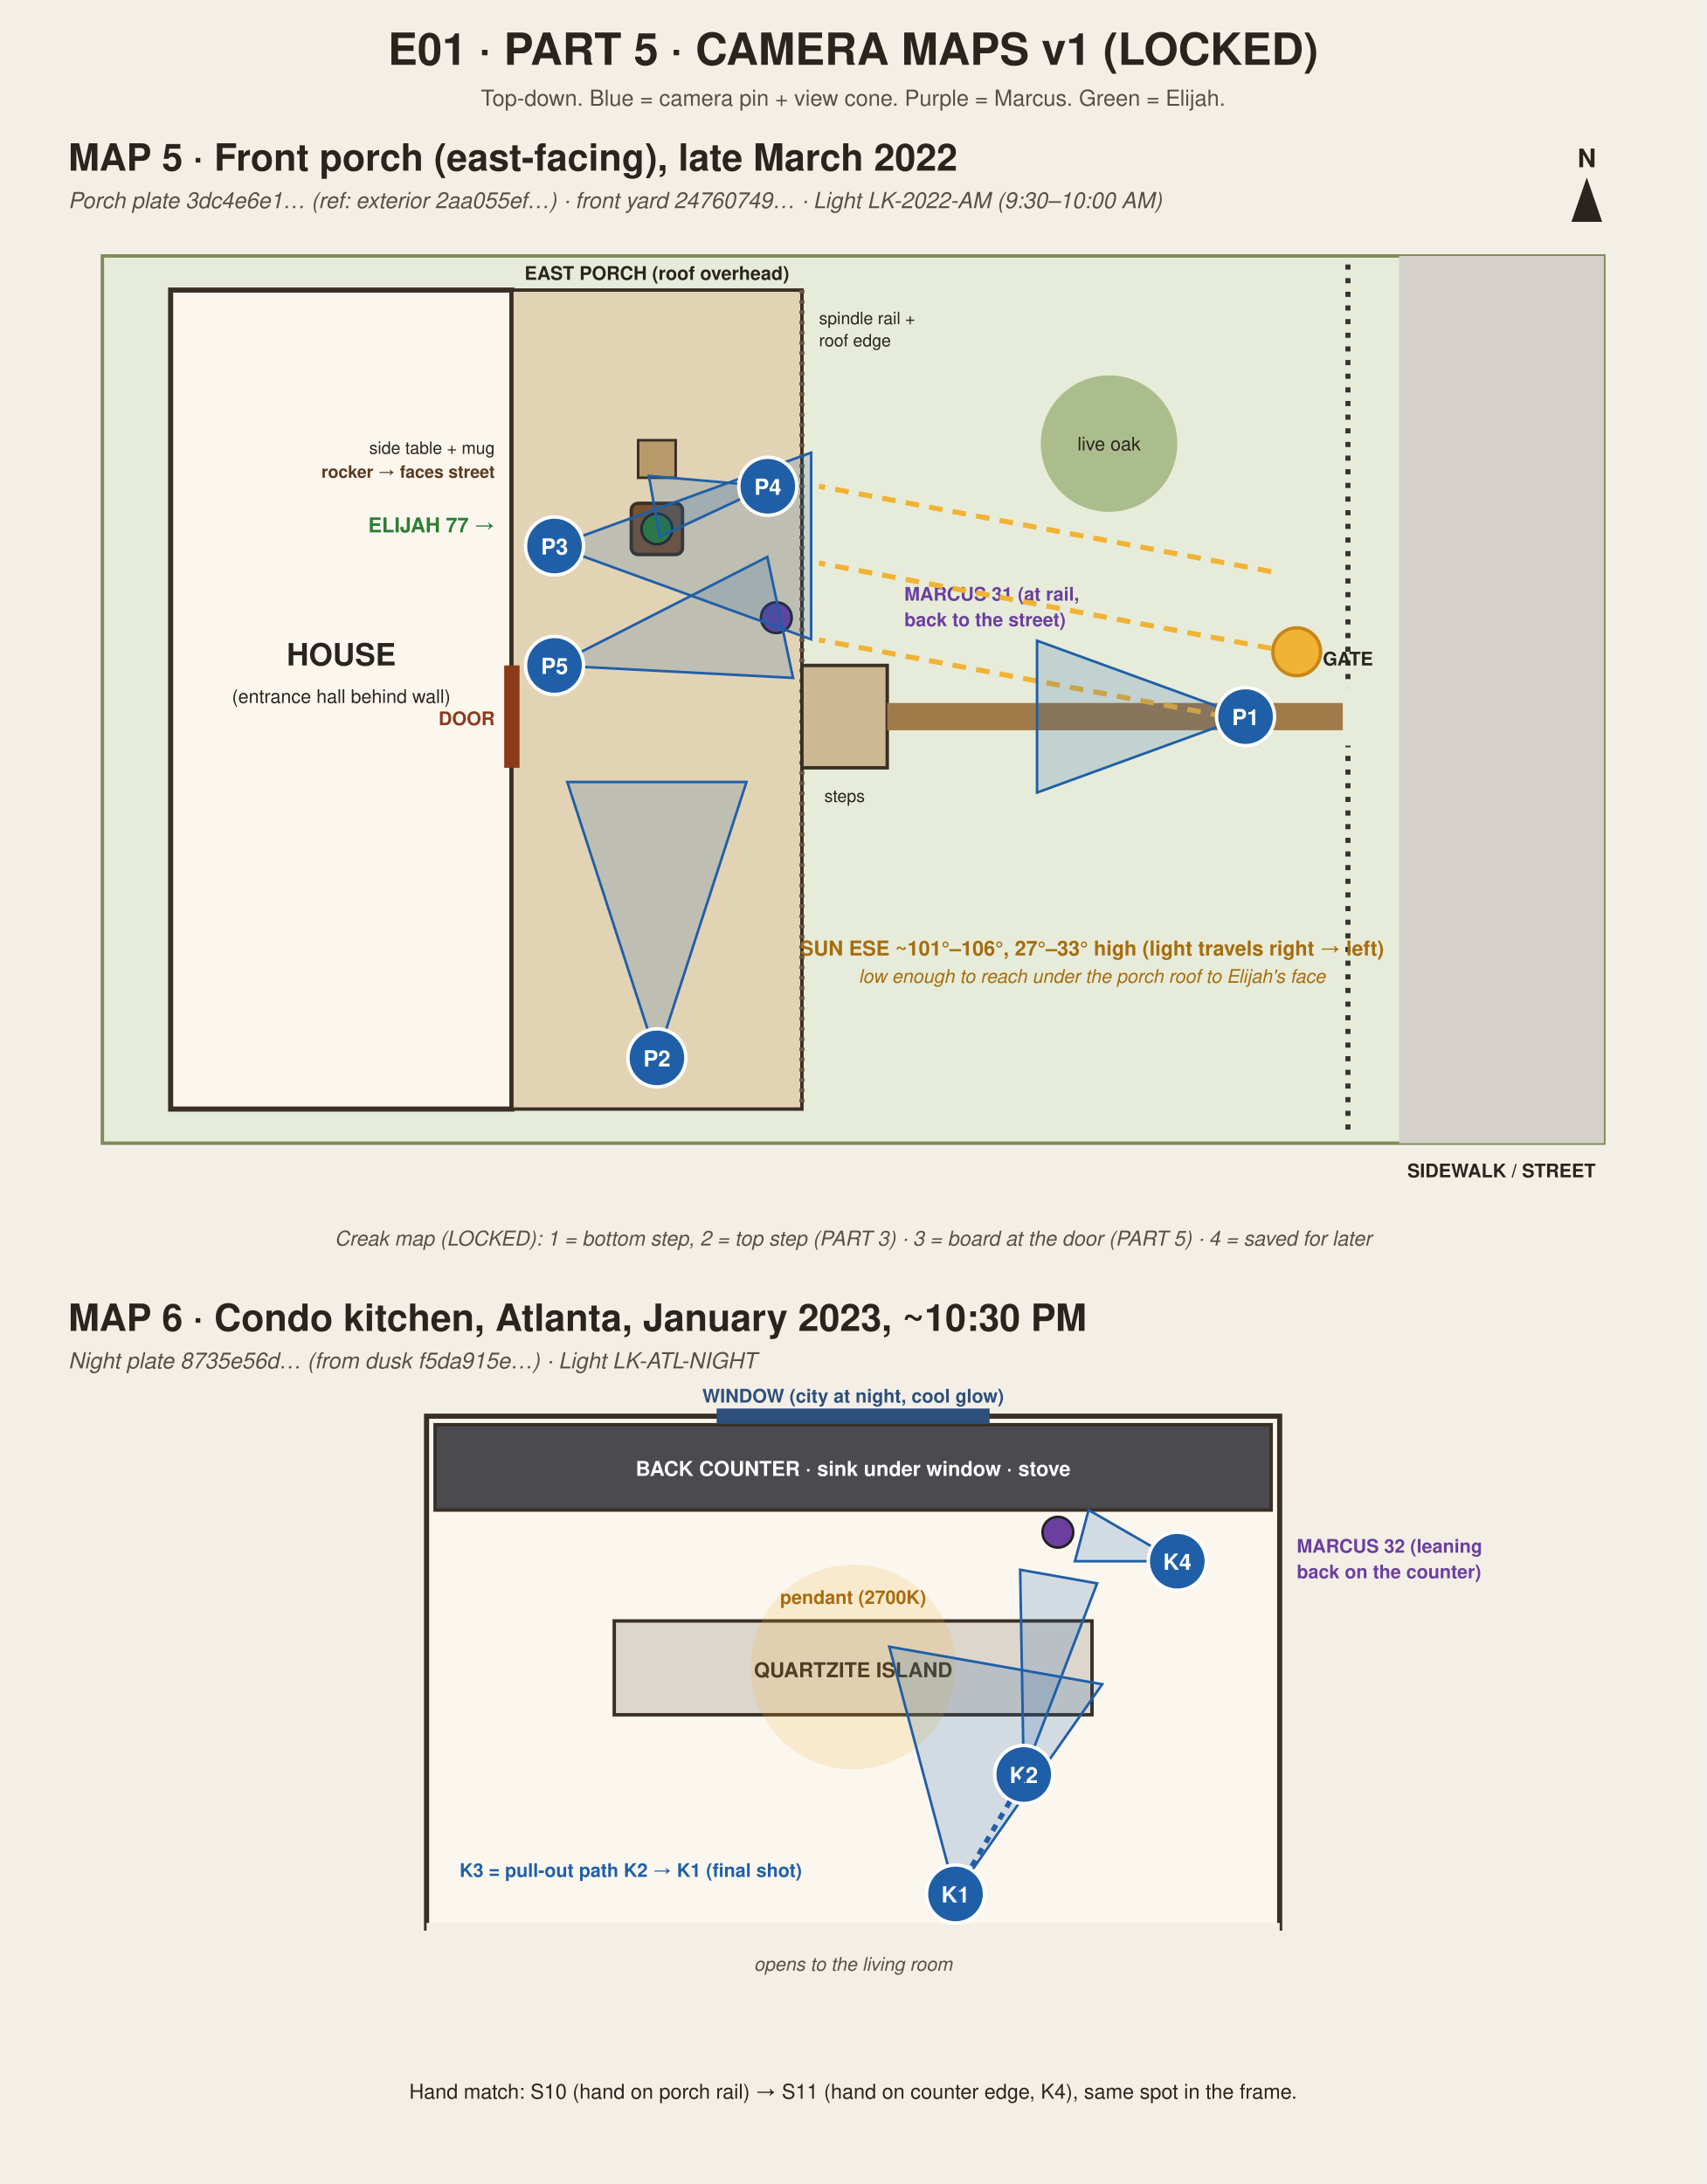
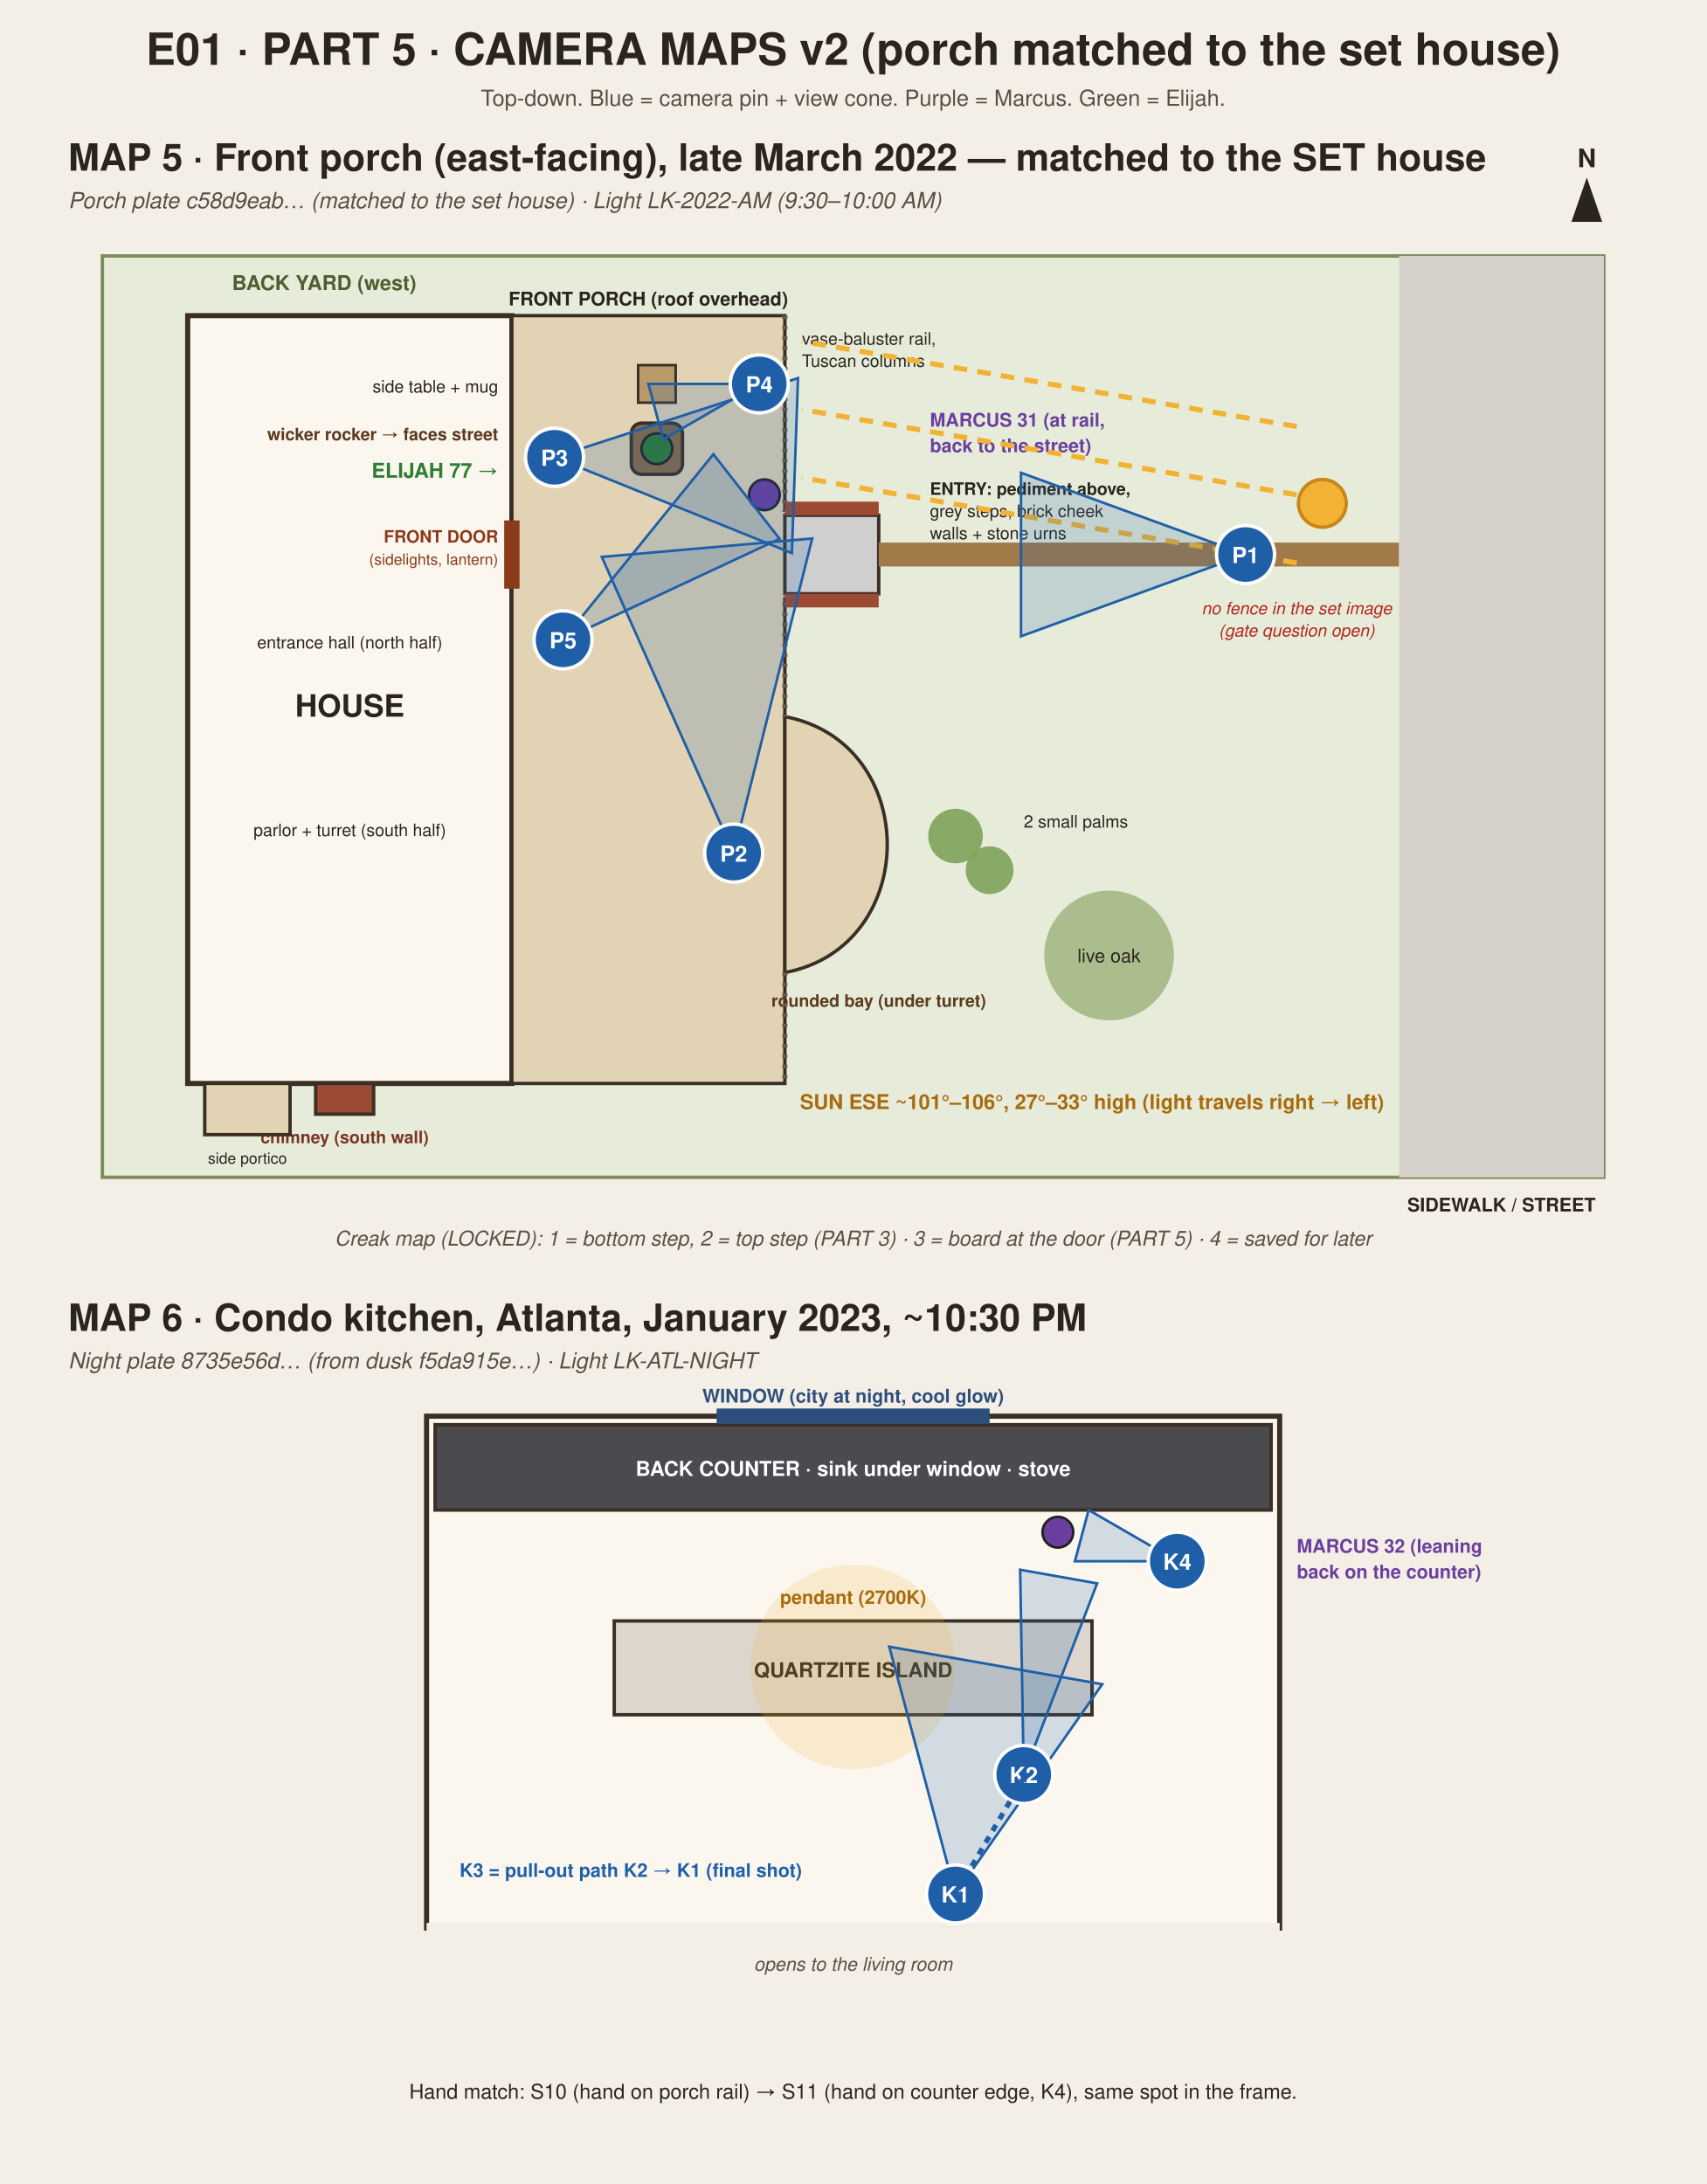
<svg xmlns="http://www.w3.org/2000/svg" width="1000" height="1280" viewBox="0 0 1000 1280" font-family="Helvetica, Arial, sans-serif">
  <defs>
    <pattern id="hatch" width="8" height="8" patternUnits="userSpaceOnUse" patternTransform="rotate(45)">
      <line x1="0" y1="0" x2="0" y2="8" stroke="#8a7a66" stroke-width="2" />
    </pattern>
  </defs>
  <rect x="0" y="0" width="1000" height="1280" fill="#f4efe6" stroke="none" stroke-width="0" />
-   <text x="500.0" y="38" font-size="26" font-weight="bold" fill="#2a241e" text-anchor="middle">E01 · PART 5 · CAMERA MAPS v1 (LOCKED)</text>
+   <text x="500.0" y="38" font-size="26" font-weight="bold" fill="#2a241e" text-anchor="middle">E01 · PART 5 · CAMERA MAPS v2 (porch matched to the set house)</text>
  <text x="500.0" y="62" font-size="13" font-weight="normal" fill="#5a4f44" text-anchor="middle">Top-down. Blue = camera pin + view cone. Purple = Marcus. Green = Elijah.</text>
-   <text x="40" y="100" font-size="22" font-weight="bold" fill="#2a241e" text-anchor="start">MAP 5 · Front porch (east-facing), late March 2022</text>
-   <text x="40" y="122" font-size="13" font-weight="normal" fill="#5a4f44" text-anchor="start" font-style="italic">Porch plate 3dc4e6e1… (ref: exterior 2aa055ef…) · front yard 24760749… · Light LK-2022-AM (9:30–10:00 AM)</text>
+   <text x="40" y="100" font-size="22" font-weight="bold" fill="#2a241e" text-anchor="start">MAP 5 · Front porch (east-facing), late March 2022 — matched to the SET house</text>
+   <text x="40" y="122" font-size="13" font-weight="normal" fill="#5a4f44" text-anchor="start" font-style="italic">Porch plate c58d9eab… (matched to the set house) · Light LK-2022-AM (9:30–10:00 AM)</text>
  <polygon points="930,104 921,130 939,130" fill="#2a241e" />
  <text x="930" y="98" font-size="15" font-weight="bold" fill="#2a241e" text-anchor="middle">N</text>
-   <rect x="60" y="150" width="880" height="520" fill="#e6ecd9" stroke="#7d8c5a" stroke-width="2" />
-   <rect x="100" y="170" width="200" height="480" fill="#fbf7ef" stroke="#3a2f25" stroke-width="3" />
-   <text x="200" y="390" font-size="18" font-weight="bold" fill="#2a241e" text-anchor="middle">HOUSE</text>
-   <text x="200" y="412" font-size="11" font-weight="normal" fill="#2a241e" text-anchor="middle">(entrance hall behind wall)</text>
-   <rect x="300" y="170" width="170" height="480" fill="#e3d3b5" stroke="#3a2f25" stroke-width="2" />
-   <text x="385" y="164" font-size="11" font-weight="bold" fill="#2a241e" text-anchor="middle">EAST PORCH (roof overhead)</text>
-   <line x1="470" y1="170" x2="470" y2="650" stroke="#6b5a44" stroke-width="3" stroke-dasharray="2,4" />
-   <text x="480" y="190" font-size="10" font-weight="normal" fill="#2a241e" text-anchor="start">spindle rail +</text>
-   <text x="480" y="203" font-size="10" font-weight="normal" fill="#2a241e" text-anchor="start">roof edge</text>
-   <line x1="300" y1="390" x2="300" y2="450" stroke="#8b3a1a" stroke-width="9" />
-   <text x="290" y="425" font-size="11" font-weight="bold" fill="#8b3a1a" text-anchor="end">DOOR</text>
-   <rect x="470" y="390" width="50" height="60" fill="#cdb894" stroke="#3a2f25" stroke-width="2" />
-   <text x="495" y="470" font-size="10" font-weight="normal" fill="#2a241e" text-anchor="middle">steps</text>
-   <line x1="520" y1="420" x2="790" y2="420" stroke="#a17a4a" stroke-width="16" />
-   <line x1="790" y1="155" x2="790" y2="665" stroke="#333" stroke-width="3" stroke-dasharray="3,5" />
-   <line x1="790" y1="403" x2="790" y2="437" stroke="#e6ecd9" stroke-width="6" />
-   <text x="790" y="390" font-size="11" font-weight="bold" fill="#2a241e" text-anchor="middle">GATE</text>
-   <rect x="820" y="150" width="120" height="520" fill="#d6d2cb" stroke="none" stroke-width="0" />
-   <text x="880" y="690" font-size="11" font-weight="bold" fill="#2a241e" text-anchor="middle">SIDEWALK / STREET</text>
-   <circle cx="650" cy="260" r="40" fill="#9db27a" opacity="0.8" />
-   <text x="650" y="264" font-size="11" font-weight="normal" fill="#2a241e" text-anchor="middle">live oak</text>
-   <rect x="370" y="295" width="30" height="30" fill="#7a5230" stroke="#3a2f25" stroke-width="2" rx="4" />
-   <text x="290" y="280" font-size="10" font-weight="bold" fill="#5b3a1e" text-anchor="end">rocker → faces street</text>
-   <rect x="374" y="258" width="22" height="22" fill="#b89a6a" stroke="#3a2f25" stroke-width="1.5" />
-   <text x="290" y="266" font-size="10" font-weight="normal" fill="#2a241e" text-anchor="end">side table + mug</text>
-   <circle cx="385" cy="310" r="9" fill="#2e7d32" stroke="#222" stroke-width="1.5" />
-   <text x="290" y="312" font-size="12" font-weight="bold" fill="#2e7d32" text-anchor="end">ELIJAH 77 →</text>
-   <circle cx="455" cy="362" r="9" fill="#6b3fa0" stroke="#222" stroke-width="1.5" />
-   <text x="530" y="352" font-size="11" font-weight="bold" fill="#6b3fa0" text-anchor="start">MARCUS 31 (at rail,</text>
-   <text x="530" y="367" font-size="11" font-weight="bold" fill="#6b3fa0" text-anchor="start">back to the street)</text>
-   <line x1="745" y1="335" x2="480" y2="285" stroke="#f2b233" stroke-width="3" stroke-dasharray="8,6" />
-   <line x1="745" y1="380" x2="480" y2="330" stroke="#f2b233" stroke-width="3" stroke-dasharray="8,6" />
-   <line x1="745" y1="425" x2="480" y2="375" stroke="#f2b233" stroke-width="3" stroke-dasharray="8,6" />
-   <circle cx="760" cy="382" r="14" fill="#f2b233" stroke="#c7861a" stroke-width="2" />
-   <text x="640" y="560" font-size="12" font-weight="bold" fill="#a86b0c" text-anchor="middle">SUN ESE ~101°–106°, 27°–33° high (light travels right → left)</text>
-   <text x="640" y="576" font-size="11" font-weight="normal" fill="#a86b0c" text-anchor="middle" font-style="italic">low enough to reach under the porch roof to Elijah's face</text>
-   <path d="M730,420 L607.8,464.5 L607.8,375.5 Z" fill="#1f5fa8" fill-opacity="0.18" stroke="#1f5fa8" stroke-width="1.5" />
-   <circle cx="730" cy="420" r="17" fill="#1f5fa8" stroke="white" stroke-width="2" />
-   <text x="730" y="425" font-size="13" font-weight="bold" fill="white" text-anchor="middle">P1</text>
-   <path d="M385,620 L332.5,458.3 L437.5,458.3 Z" fill="#1f5fa8" fill-opacity="0.18" stroke="#1f5fa8" stroke-width="1.5" />
-   <circle cx="385" cy="620" r="17" fill="#1f5fa8" stroke="white" stroke-width="2" />
-   <text x="385" y="625" font-size="13" font-weight="bold" fill="white" text-anchor="middle">P2</text>
-   <path d="M325,320 L475.4,265.3 L475.4,374.7 Z" fill="#1f5fa8" fill-opacity="0.18" stroke="#1f5fa8" stroke-width="1.5" />
-   <circle cx="325" cy="320" r="17" fill="#1f5fa8" stroke="white" stroke-width="2" />
-   <text x="325" y="325" font-size="13" font-weight="bold" fill="white" text-anchor="middle">P3</text>
-   <path d="M450,285 L386.6,314.6 L380.3,278.9 Z" fill="#1f5fa8" fill-opacity="0.18" stroke="#1f5fa8" stroke-width="1.5" />
-   <circle cx="450" cy="285" r="17" fill="#1f5fa8" stroke="white" stroke-width="2" />
-   <text x="450" y="290" font-size="13" font-weight="bold" fill="white" text-anchor="middle">P4</text>
-   <path d="M325,390 L449.7,326.4 L464.8,397.3 Z" fill="#1f5fa8" fill-opacity="0.18" stroke="#1f5fa8" stroke-width="1.5" />
-   <circle cx="325" cy="390" r="17" fill="#1f5fa8" stroke="white" stroke-width="2" />
-   <text x="325" y="395" font-size="13" font-weight="bold" fill="white" text-anchor="middle">P5</text>
+   <rect x="60" y="150" width="880" height="540" fill="#e6ecd9" stroke="#7d8c5a" stroke-width="2" />
+   <text x="190" y="170" font-size="12" font-weight="bold" fill="#4f5e2e" text-anchor="middle">BACK YARD (west)</text>
+   <rect x="110" y="185" width="190" height="450" fill="#fbf7ef" stroke="#3a2f25" stroke-width="3" />
+   <text x="205" y="420" font-size="18" font-weight="bold" fill="#2a241e" text-anchor="middle">HOUSE</text>
+   <text x="205" y="380" font-size="10" font-weight="normal" fill="#2a241e" text-anchor="middle">entrance hall (north half)</text>
+   <text x="205" y="490" font-size="10" font-weight="normal" fill="#2a241e" text-anchor="middle">parlor + turret (south half)</text>
+   <rect x="185" y="635" width="34" height="18" fill="#9c4a33" stroke="#3a2f25" stroke-width="2" />
+   <text x="202" y="670" font-size="10" font-weight="bold" fill="#7a3522" text-anchor="middle">chimney (south wall)</text>
+   <rect x="120" y="635" width="50" height="30" fill="#e3d3b5" stroke="#3a2f25" stroke-width="2" />
+   <text x="145" y="682" font-size="9" font-weight="normal" fill="#2a241e" text-anchor="middle">side portico</text>
+   <rect x="300" y="185" width="160" height="450" fill="#e3d3b5" stroke="#3a2f25" stroke-width="2" />
+   <text x="380" y="179" font-size="11" font-weight="bold" fill="#2a241e" text-anchor="middle">FRONT PORCH (roof overhead)</text>
+   <path d="M460,420 C540,435 540,555 460,570 Z" fill="#e3d3b5" stroke="#3a2f25" stroke-width="2" />
+   <text x="515" y="590" font-size="10" font-weight="bold" fill="#5b3a1e" text-anchor="middle">rounded bay (under turret)</text>
+   <line x1="460" y1="185" x2="460" y2="420" stroke="#6b5a44" stroke-width="3" stroke-dasharray="2,4" />
+   <line x1="460" y1="570" x2="460" y2="635" stroke="#6b5a44" stroke-width="3" stroke-dasharray="2,4" />
+   <text x="470" y="202" font-size="10" font-weight="normal" fill="#2a241e" text-anchor="start">vase-baluster rail,</text>
+   <text x="470" y="215" font-size="10" font-weight="normal" fill="#2a241e" text-anchor="start">Tuscan columns</text>
+   <line x1="300" y1="305" x2="300" y2="345" stroke="#8b3a1a" stroke-width="9" />
+   <text x="292" y="318" font-size="10" font-weight="bold" fill="#8b3a1a" text-anchor="end">FRONT DOOR</text>
+   <text x="292" y="331" font-size="9" font-weight="normal" fill="#8b3a1a" text-anchor="end">(sidelights, lantern)</text>
+   <line x1="460" y1="300" x2="460" y2="350" stroke="#e3d3b5" stroke-width="6" />
+   <rect x="460" y="302" width="55" height="46" fill="#cfcfcf" stroke="#3a2f25" stroke-width="2" />
+   <rect x="460" y="294" width="55" height="8" fill="#9c4a33" />
+   <rect x="460" y="348" width="55" height="8" fill="#9c4a33" />
+   <text x="545" y="290" font-size="10" font-weight="bold" fill="#2a241e" text-anchor="start">ENTRY: pediment above,</text>
+   <text x="545" y="303" font-size="10" font-weight="normal" fill="#2a241e" text-anchor="start">grey steps, brick cheek</text>
+   <text x="545" y="316" font-size="10" font-weight="normal" fill="#2a241e" text-anchor="start">walls + stone urns</text>
+   <line x1="515" y1="325" x2="820" y2="325" stroke="#a17a4a" stroke-width="14" />
+   <rect x="820" y="150" width="120" height="540" fill="#d6d2cb" stroke="none" stroke-width="0" />
+   <text x="880" y="710" font-size="11" font-weight="bold" fill="#2a241e" text-anchor="middle">SIDEWALK / STREET</text>
+   <text x="760" y="360" font-size="10" font-weight="normal" fill="#b3261e" text-anchor="middle" font-style="italic">no fence in the set image</text>
+   <text x="760" y="373" font-size="10" font-weight="normal" fill="#b3261e" text-anchor="middle" font-style="italic">(gate question open)</text>
+   <circle cx="560" cy="490" r="16" fill="#7ea35a" opacity="0.9" />
+   <circle cx="580" cy="510" r="14" fill="#7ea35a" opacity="0.9" />
+   <text x="600" y="485" font-size="10" font-weight="normal" fill="#2a241e" text-anchor="start">2 small palms</text>
+   <circle cx="650" cy="560" r="38" fill="#9db27a" opacity="0.8" />
+   <text x="650" y="564" font-size="11" font-weight="normal" fill="#2a241e" text-anchor="middle">live oak</text>
+   <rect x="370" y="248" width="30" height="30" fill="#8a6a44" stroke="#3a2f25" stroke-width="2" rx="6" />
+   <text x="292" y="258" font-size="10" font-weight="bold" fill="#5b3a1e" text-anchor="end">wicker rocker → faces street</text>
+   <rect x="374" y="214" width="22" height="22" fill="#b89a6a" stroke="#3a2f25" stroke-width="1.5" />
+   <text x="292" y="230" font-size="10" font-weight="normal" fill="#2a241e" text-anchor="end">side table + mug</text>
+   <circle cx="385" cy="263" r="9" fill="#2e7d32" stroke="#222" stroke-width="1.5" />
+   <text x="292" y="280" font-size="12" font-weight="bold" fill="#2e7d32" text-anchor="end">ELIJAH 77 →</text>
+   <circle cx="448" cy="290" r="9" fill="#6b3fa0" stroke="#222" stroke-width="1.5" />
+   <text x="545" y="250" font-size="11" font-weight="bold" fill="#6b3fa0" text-anchor="start">MARCUS 31 (at rail,</text>
+   <text x="545" y="265" font-size="11" font-weight="bold" fill="#6b3fa0" text-anchor="start">back to the street)</text>
+   <line x1="760" y1="250" x2="470" y2="200" stroke="#f2b233" stroke-width="3" stroke-dasharray="8,6" />
+   <line x1="760" y1="290" x2="470" y2="240" stroke="#f2b233" stroke-width="3" stroke-dasharray="8,6" />
+   <line x1="760" y1="330" x2="470" y2="280" stroke="#f2b233" stroke-width="3" stroke-dasharray="8,6" />
+   <circle cx="775" cy="295" r="14" fill="#f2b233" stroke="#c7861a" stroke-width="2" />
+   <text x="640" y="650" font-size="12" font-weight="bold" fill="#a86b0c" text-anchor="middle">SUN ESE ~101°–106°, 27°–33° high (light travels right → left)</text>
+   <path d="M730,325 L598.4,372.9 L598.4,277.1 Z" fill="#1f5fa8" fill-opacity="0.18" stroke="#1f5fa8" stroke-width="1.5" />
+   <circle cx="730" cy="325" r="17" fill="#1f5fa8" stroke="white" stroke-width="2" />
+   <text x="730" y="330" font-size="13" font-weight="bold" fill="white" text-anchor="middle">P1</text>
+   <path d="M430,500 L352.7,326.4 L476.0,315.6 Z" fill="#1f5fa8" fill-opacity="0.18" stroke="#1f5fa8" stroke-width="1.5" />
+   <circle cx="430" cy="500" r="17" fill="#1f5fa8" stroke="white" stroke-width="2" />
+   <text x="430" y="505" font-size="13" font-weight="bold" fill="white" text-anchor="middle">P2</text>
+   <path d="M325,268 L467.7,221.6 L464.1,324.2 Z" fill="#1f5fa8" fill-opacity="0.18" stroke="#1f5fa8" stroke-width="1.5" />
+   <circle cx="325" cy="268" r="17" fill="#1f5fa8" stroke="white" stroke-width="2" />
+   <text x="325" y="273" font-size="13" font-weight="bold" fill="white" text-anchor="middle">P3</text>
+   <path d="M445,225 L388.7,257.5 L380.0,225.0 Z" fill="#1f5fa8" fill-opacity="0.18" stroke="#1f5fa8" stroke-width="1.5" />
+   <circle cx="445" cy="225" r="17" fill="#1f5fa8" stroke="white" stroke-width="2" />
+   <text x="445" y="230" font-size="13" font-weight="bold" fill="white" text-anchor="middle">P4</text>
+   <path d="M330,375 L418.1,266.2 L456.9,315.8 Z" fill="#1f5fa8" fill-opacity="0.18" stroke="#1f5fa8" stroke-width="1.5" />
+   <circle cx="330" cy="375" r="17" fill="#1f5fa8" stroke="white" stroke-width="2" />
+   <text x="330" y="380" font-size="13" font-weight="bold" fill="white" text-anchor="middle">P5</text>
  <text x="500" y="730" font-size="12" font-weight="normal" fill="#5a4f44" text-anchor="middle" font-style="italic">Creak map (LOCKED): 1 = bottom step, 2 = top step (PART 3) · 3 = board at the door (PART 5) · 4 = saved for later</text>
  <text x="40" y="780" font-size="22" font-weight="bold" fill="#2a241e" text-anchor="start">MAP 6 · Condo kitchen, Atlanta, January 2023, ~10:30 PM</text>
  <text x="40" y="802" font-size="13" font-weight="normal" fill="#5a4f44" text-anchor="start" font-style="italic">Night plate 8735e56d… (from dusk f5da915e…) · Light LK-ATL-NIGHT</text>
  <rect x="250" y="830" width="500" height="300" fill="#fbf7ef" stroke="#3a2f25" stroke-width="3" />
  <rect x="255" y="835" width="490" height="50" fill="#4a4a4f" stroke="#3a2f25" stroke-width="2" />
  <text x="500" y="865" font-size="12" font-weight="bold" fill="white" text-anchor="middle">BACK COUNTER · sink under window · stove</text>
  <line x1="420" y1="830" x2="580" y2="830" stroke="#2d4f7c" stroke-width="9" />
  <text x="500" y="822" font-size="11" font-weight="bold" fill="#2d4f7c" text-anchor="middle">WINDOW (city at night, cool glow)</text>
  <rect x="360" y="950" width="280" height="55" fill="#dcd6cc" stroke="#3a2f25" stroke-width="2" />
  <text x="500" y="983" font-size="12" font-weight="bold" fill="#2a241e" text-anchor="middle">QUARTZITE ISLAND</text>
  <circle cx="500" cy="977" r="60" fill="#f2b233" opacity="0.18" />
  <text x="500" y="940" font-size="11" font-weight="bold" fill="#a86b0c" text-anchor="middle">pendant (2700K)</text>
  <line x1="250" y1="1130" x2="750" y2="1130" stroke="#f4efe6" stroke-width="6" />
  <text x="500" y="1155" font-size="11" font-weight="normal" fill="#5a4f44" text-anchor="middle" font-style="italic">opens to the living room</text>
  <circle cx="620" cy="898" r="9" fill="#6b3fa0" stroke="#222" stroke-width="1.5" />
  <text x="760" y="910" font-size="11" font-weight="bold" fill="#6b3fa0" text-anchor="start">MARCUS 32 (leaning</text>
  <text x="760" y="925" font-size="11" font-weight="bold" fill="#6b3fa0" text-anchor="start">back on the counter)</text>
  <path d="M560,1110 L521.2,965.1 L646.0,987.1 Z" fill="#1f5fa8" fill-opacity="0.18" stroke="#1f5fa8" stroke-width="1.5" />
  <circle cx="560" cy="1110" r="17" fill="#1f5fa8" stroke="white" stroke-width="2" />
  <text x="560" y="1115" font-size="13" font-weight="bold" fill="white" text-anchor="middle">K1</text>
  <path d="M600,1040 L597.9,920.0 L643.0,928.0 Z" fill="#1f5fa8" fill-opacity="0.18" stroke="#1f5fa8" stroke-width="1.5" />
  <circle cx="600" cy="1040" r="17" fill="#1f5fa8" stroke="white" stroke-width="2" />
  <text x="600" y="1045" font-size="13" font-weight="bold" fill="white" text-anchor="middle">K2</text>
  <path d="M690,915 L630.0,915.0 L638.0,885.0 Z" fill="#1f5fa8" fill-opacity="0.18" stroke="#1f5fa8" stroke-width="1.5" />
  <circle cx="690" cy="915" r="17" fill="#1f5fa8" stroke="white" stroke-width="2" />
  <text x="690" y="920" font-size="13" font-weight="bold" fill="white" text-anchor="middle">K4</text>
  <path d="M600,1042 L560,1110" stroke="#1f5fa8" stroke-width="3" stroke-dasharray="4,4" fill="none" />
  <text x="470" y="1100" font-size="11" font-weight="bold" fill="#1f5fa8" text-anchor="end">K3 = pull-out path K2 → K1 (final shot)</text>
  <text x="500" y="1230" font-size="12" font-weight="normal" fill="#2a241e" text-anchor="middle">Hand match: S10 (hand on porch rail) → S11 (hand on counter edge, K4), same spot in the frame.</text>
</svg>
